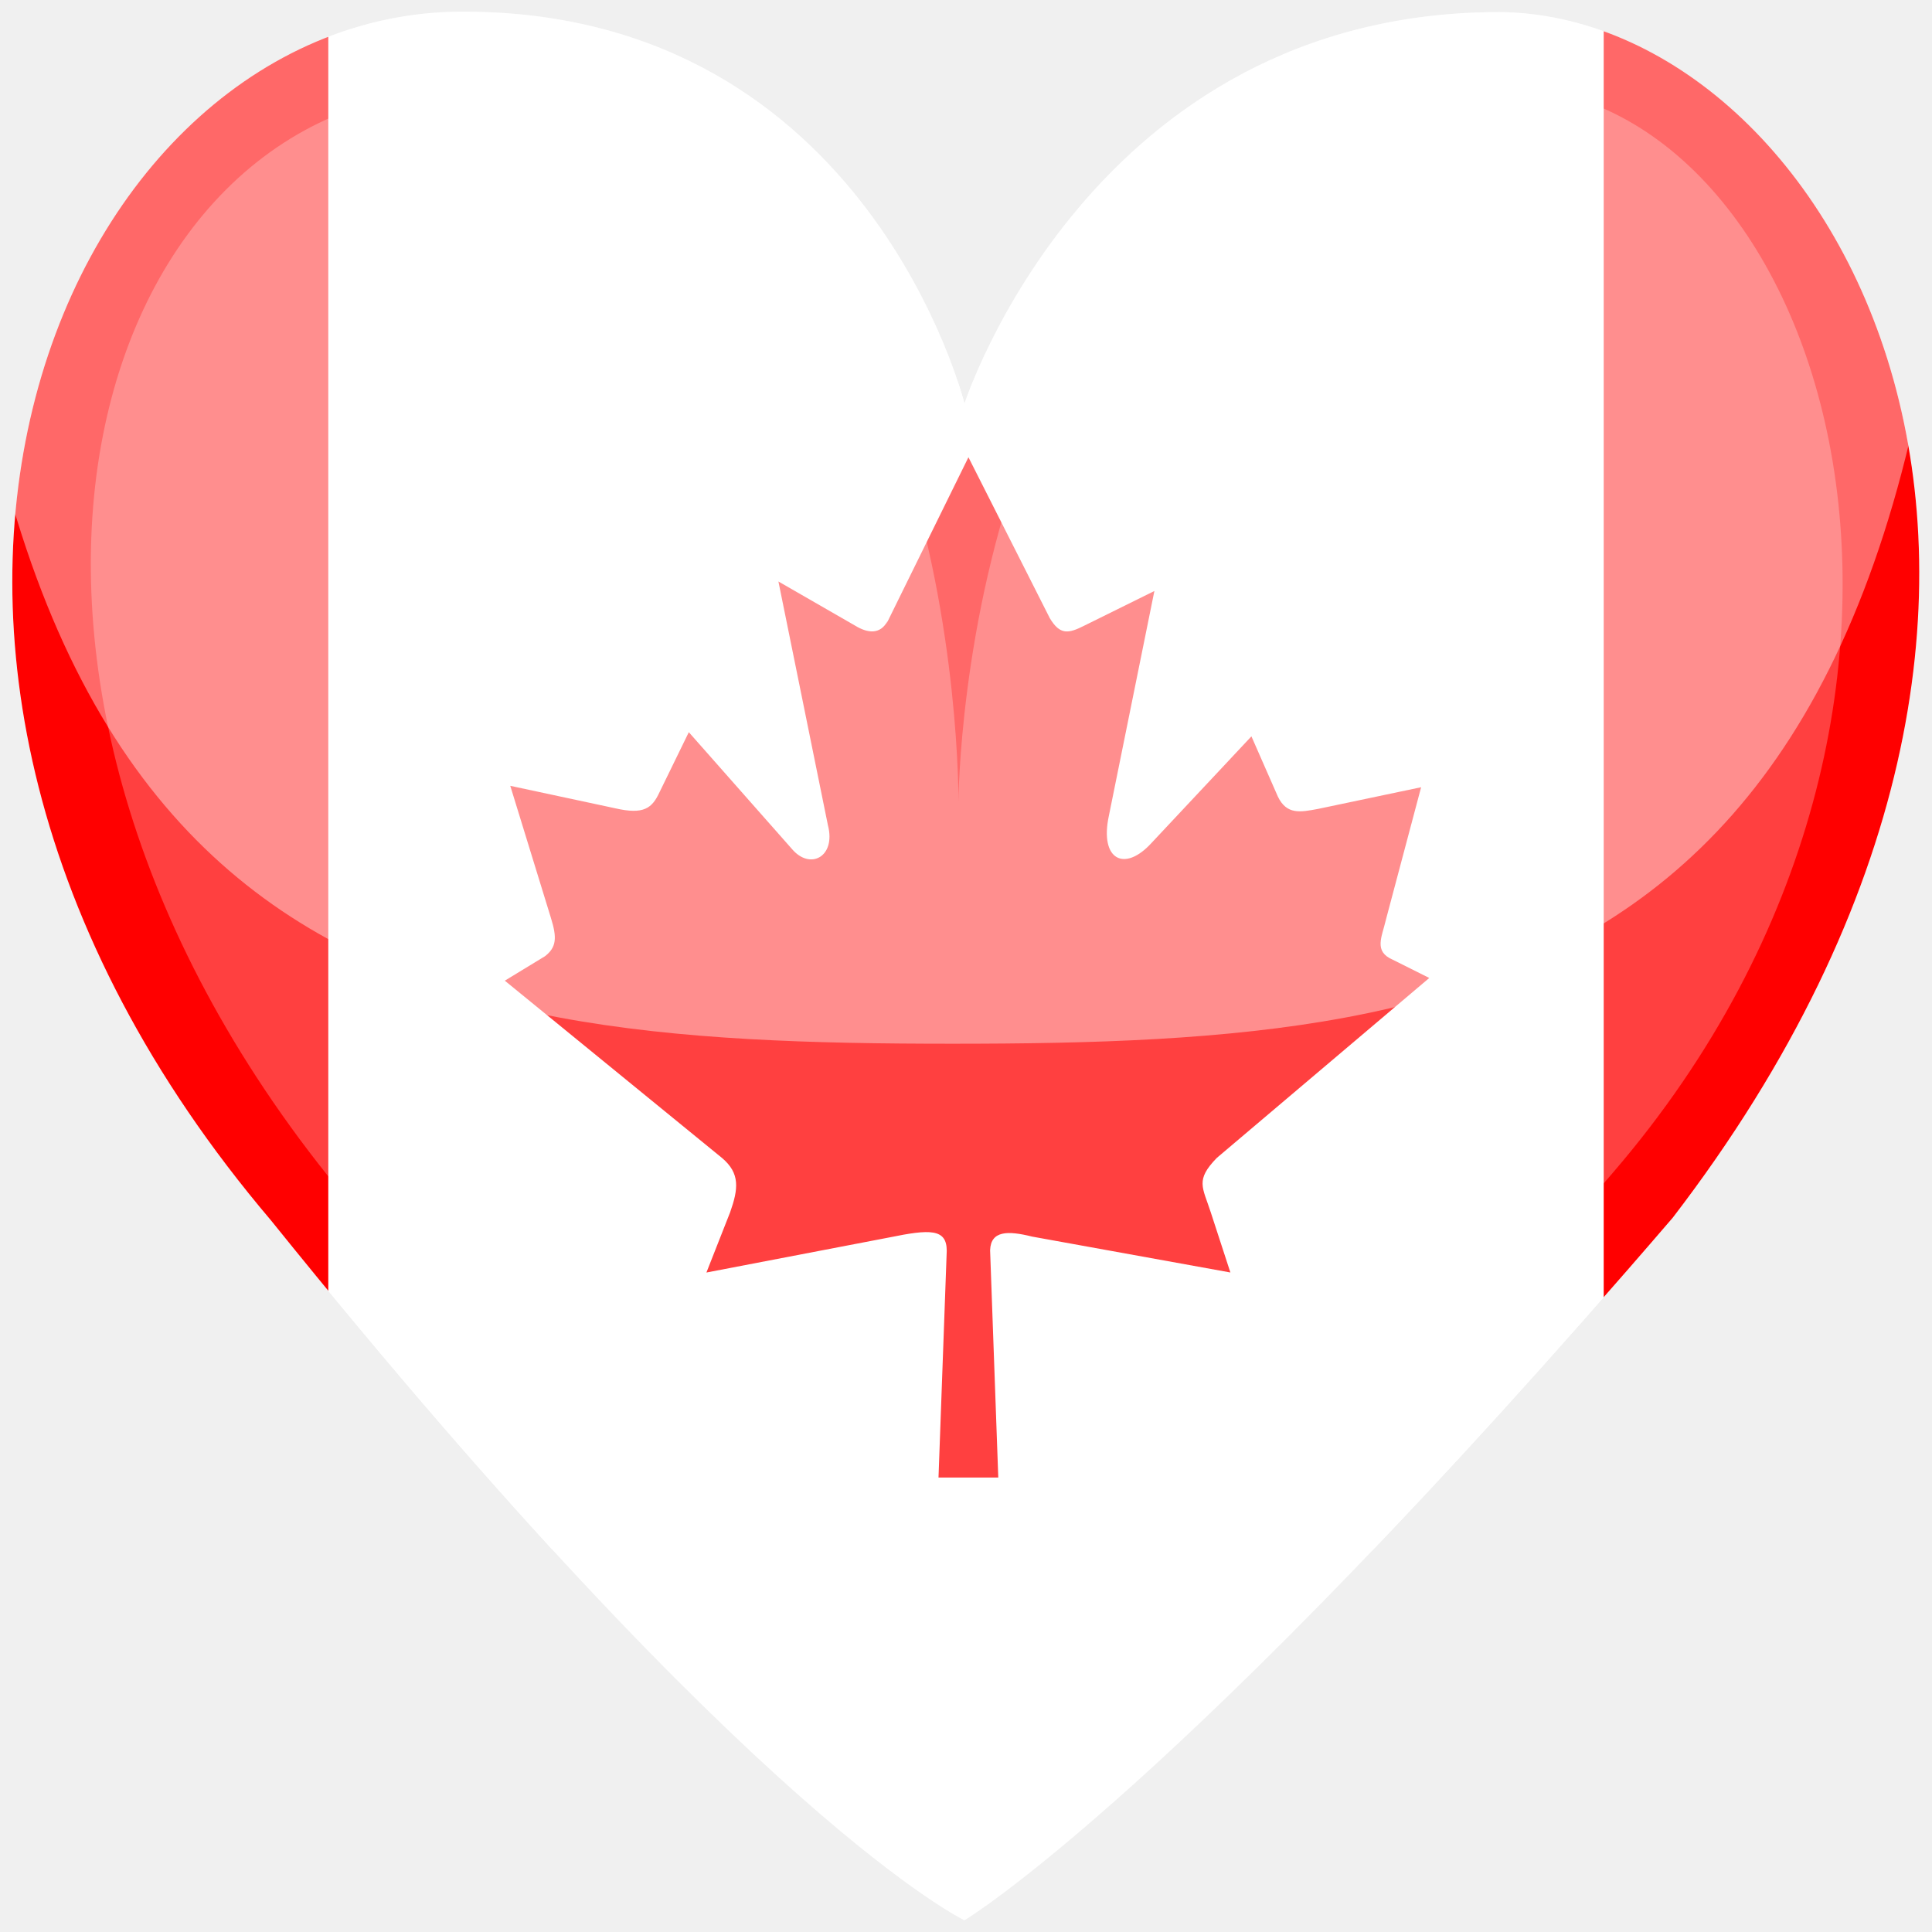
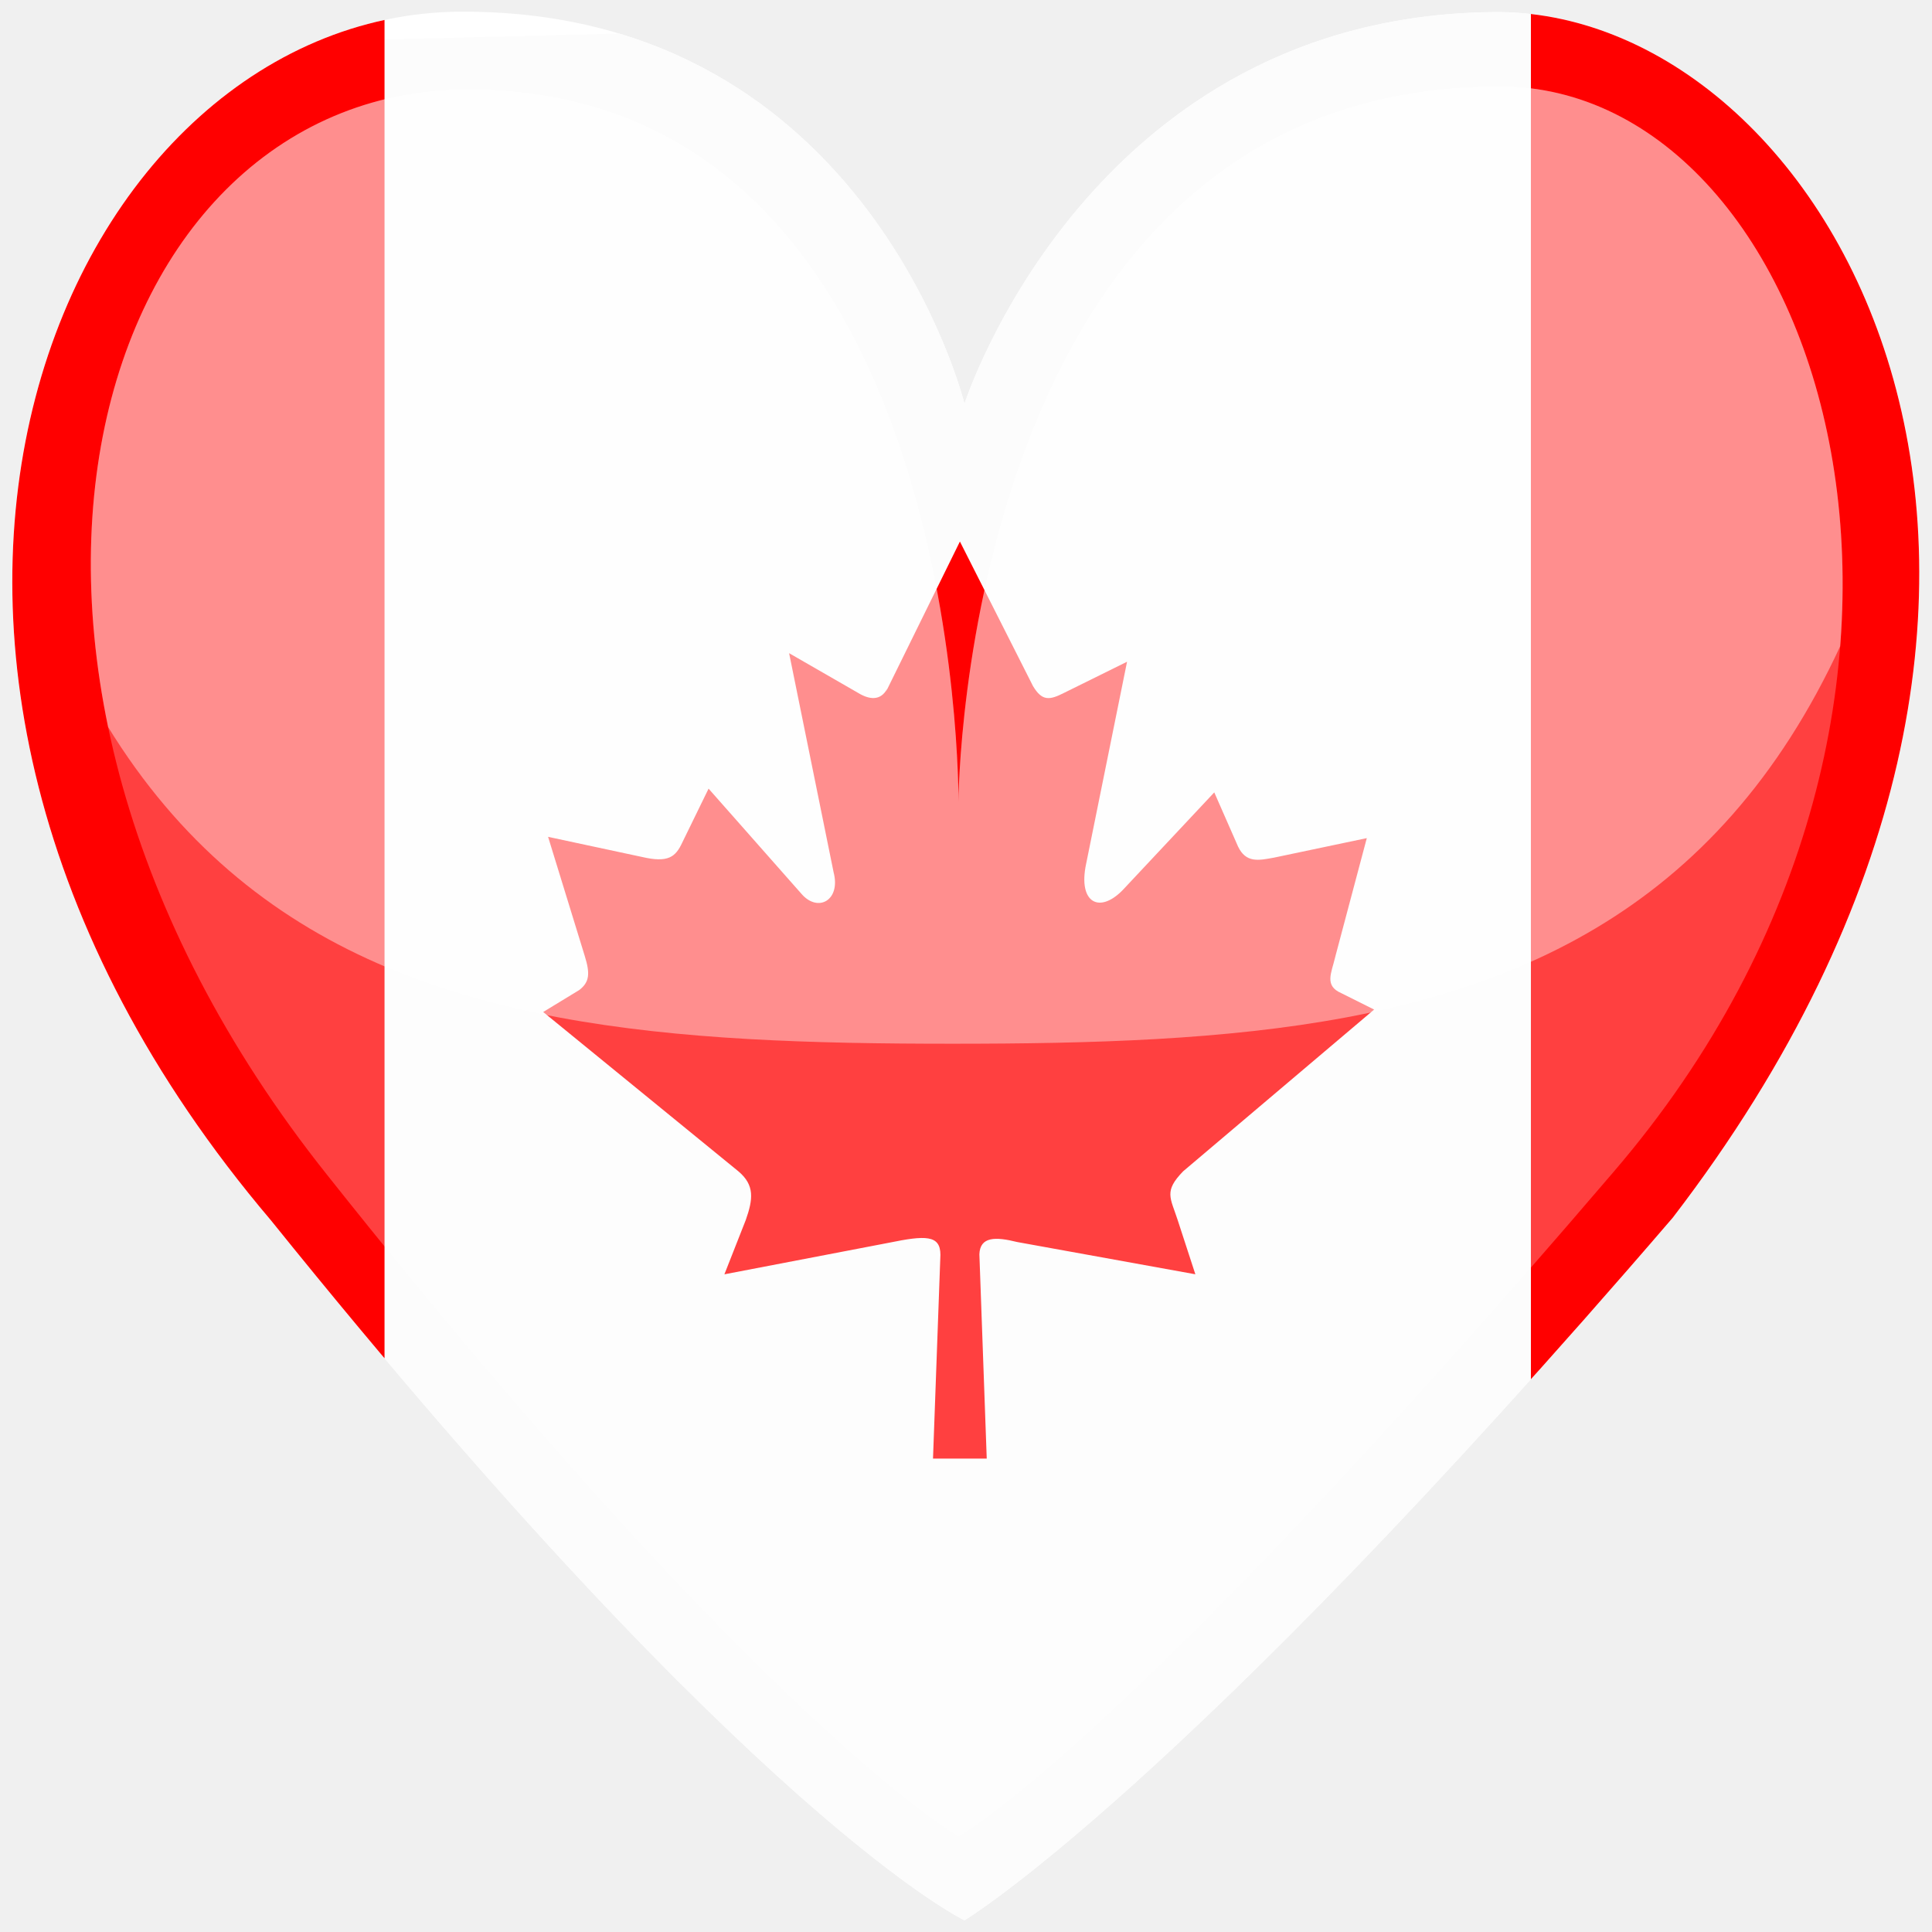
- <svg xmlns="http://www.w3.org/2000/svg" width="512" height="512" viewBox="0 0 512 512" fill="none">
-   <path d="M255.6 107C255.6 107 288.9 3.2 397.4 3.2C486.1 4 571.7 155.4 443.3 322.7C312.6 474.8 255.6 508.9 255.6 508.9C255.6 508.9 200.1 482.7 71.8 323.4C-58.1 170.4 17.9 1.5 124.1 3.1C230.2 3.9 255.6 107 255.6 107Z" fill="white" />
-   <mask id="mask0_404:1211" style="mask-type:alpha" maskUnits="userSpaceOnUse" x="3" y="3" width="506" height="506">
-     <path d="M255.6 107C255.6 107 288.9 3.2 397.4 3.2C486.1 4 571.7 155.4 443.3 322.7C312.6 474.8 255.6 508.9 255.6 508.9C255.6 508.9 200.1 482.7 71.8 323.4C-58.1 170.4 17.9 1.5 124.1 3.1C230.2 3.9 255.6 107 255.6 107Z" fill="white" />
-   </mask>
-   <g mask="url(#mask0_404:1211)">
-     <path d="M576.999 101H-64.985V411H576.999V101Z" fill="white" />
-     <path d="M87 -27H-65V411H87V-27Z" fill="#FF0000" />
-     <path d="M577 -27H425V411H577V-27Z" fill="#FF0000" />
-     <path d="M234.863 165.437L256.646 121.178L278.208 163.821C280.907 168.31 283.09 167.963 287.389 165.783L305.925 156.621L293.867 216.171C291.349 227.88 298.009 231.277 305.2 223.351L331.64 195.141L338.658 211.122C341.007 215.973 344.592 215.244 349.294 214.37L376.613 208.624L367.435 243.147L367.25 243.873C366.186 248.382 364.031 252.141 369.075 254.325L378.772 259.172L322.467 306.856C316.722 312.767 318.696 314.576 320.851 321.233L326.065 337.221L273.534 327.712C267.089 326.104 262.58 326.104 262.387 331.318L264.554 391.561H248.714L250.897 331.483C250.897 325.548 246.385 325.738 235.765 327.917L187.208 337.233L193.5 321.245C195.656 315.12 196.2 310.966 191.337 306.868L133.779 259.889L144.403 253.422C147.456 251.081 147.65 248.555 146.022 243.333L135.225 208.249L162.923 214.18C170.666 215.977 172.821 214.18 174.803 209.893L182.542 194.037L209.877 224.995C214.74 230.717 221.576 226.994 219.409 218.705L206.287 154.098L226.588 165.783C229.823 167.766 233.247 168.31 235.238 164.534" fill="#FF0000" />
-     <path opacity="0.41" d="M520.2 -27.8C520.2 260.8 400.6 276.6 252.4 276.6C104.2 276.6 -15.3 260.8 -15.3 -27.8C-15.3 -195.9 104.3 -332.2 252.5 -332.2C400.7 -332.2 520.2 -195.9 520.2 -27.8Z" fill="white" />
+ <svg xmlns="http://www.w3.org/2000/svg" xmlns:xlink="http://www.w3.org/1999/xlink" xml:space="preserve" style="enable-background:new 0 0 512 512;" viewBox="0 0 512 512" y="0px" x="0px" id="Heart" version="1.1">
+   <defs id="defs3971" />
+   <style type="text/css" id="style3745">
+ 	.st0{clip-path:url(#SVGID_2_);}
+ 	.st1{fill:#FFFFFF;}
+ 	.st2{fill:#B22234;}
+ 	.st3{stroke:#E6E6E6;stroke-width:40;}
+ 	.st4{fill:#3C3B6E;}
+ 	.st5{fill:#E6E6E6;}
+ 	.st6{opacity:0.25;fill:#FFFFFF;enable-background:new    ;}
+ 	.st7{opacity:0.41;}
+ 	.st8{clip-path:url(#SVGID_4_);fill:#FFFFFF;}
+ </style>
+   <g id="Heart_1_">
+     <g id="g3965">
+       <g id="g3963">
+         <g id="g3961">
+           <g id="g3959">
+             <defs id="defs3748">
+               <path id="SVGID_1_" d="m 255.6,107 c 0,0 33.3,-103.8 141.8,-103.8 88.7,0.8 174.3,152.2 45.9,319.5 -130.7,152.1 -187.7,186.2 -187.7,186.2 0,0 -55.5,-26.2 -183.8,-185.5 C -58.1,170.4 17.9,1.5 124.1,3.1 230.2,3.9 255.6,107 255.6,107 Z" />
+             </defs>
+             <clipPath id="SVGID_2_">
+               <use xlink:href="#SVGID_1_" style="overflow:visible" id="use3750" x="0" y="0" width="100%" height="100%" />
+             </clipPath>
+             <g id="HeartContents" class="st0" clip-path="url(#SVGID_2_)" style="display:inline">
+               <path id="Background" class="st1" d="m 255.6,107 c 0,0 33.3,-103.8 141.8,-103.8 88.7,0.8 174.3,152.2 45.9,319.5 -130.7,152.1 -187.7,186.2 -187.7,186.2 0,0 -55.5,-26.2 -183.8,-185.5 C -58.1,170.4 17.9,1.5 124.1,3.1 230.2,3.9 255.6,107 255.6,107 Z" style="display:inline" />
+               <g style="fill:none" id="g1113" transform="matrix(0.8988263,0,0,0.8988263,-34.71763,125.5349)">
+                 <path d="m 608.257,-139.665 -569.632,14.549 1.705,446.203 C 53.116,497.755 597.177,406.304 597.177,406.304 Z" fill="#fcfcfc" id="path1093" style="stroke:none;stroke-width:0.968;stroke-miterlimit:4;stroke-dasharray:none" />
+                 <path d="M 152,-139.269 H 0 v 488.576 h 152 z" fill="#ff0000" id="path1095" style="stroke-width:1.255" />
+                 <path d="M 642,-139.269 H 490 v 488.576 h 152 z" fill="#ff0000" id="path1097" style="stroke-width:1.255" />
+                 <path d="M 299.863,64.259 321.646,20 343.208,62.643 c 2.699,4.489 4.882,4.142 9.181,1.962 l 18.536,-9.162 -12.058,59.55 c -2.518,11.709 4.142,15.106 11.333,7.18 l 26.44,-28.21 7.018,15.981 c 2.349,4.851 5.934,4.122 10.636,3.248 l 27.319,-5.746 -9.178,34.523 -0.185,0.726 c -1.064,4.509 -3.219,8.268 1.825,10.452 l 9.697,4.847 -56.305,47.684 c -5.745,5.911 -3.771,7.72 -1.616,14.377 l 5.214,15.988 -52.531,-9.509 c -6.445,-1.608 -10.954,-1.608 -11.147,3.606 l 2.167,60.243 h -15.84 l 2.183,-60.078 c 0,-5.935 -4.512,-5.745 -15.132,-3.566 l -48.557,9.316 6.292,-15.988 c 2.156,-6.125 2.7,-10.279 -2.163,-14.377 l -57.558,-46.979 10.624,-6.467 c 3.053,-2.341 3.247,-4.867 1.619,-10.089 l -10.797,-35.084 27.698,5.931 c 7.743,1.797 9.898,0 11.88,-4.287 l 7.739,-15.856 27.335,30.958 c 4.863,5.722 11.699,1.999 9.532,-6.29 L 271.287,52.92 291.588,64.605 c 3.235,1.983 6.659,2.527 8.65,-1.249" fill="#ff0000" id="path1099" />
+               </g>
+               <path id="Shade" class="st6" d="m 254,212.4 c 0,0 0.8,-189.5 143.4,-189.5 86.4,0 137.8,162.5 30.1,287.8 C 296,464.5 254,486.7 254,486.7 254,486.7 203.3,458.2 86.8,311.5 -22.5,174.4 24.3,22.1 125.7,23.7 255.6,25.3 254,212.4 254,212.4 Z" />
+               <g id="Shine" class="st7">
+                 <g id="g3955">
+                   <g id="g3953">
+                     <g id="g3951">
+                       <g id="g3949">
+                         <g id="g3947">
+                           <g id="g3945">
+                             <defs id="defs3938">
+                               <path id="SVGID_3_" d="m 254,212.4 c 0,0 0.8,-189.5 143.4,-189.5 86.4,0 137.8,162.5 30.1,287.8 C 296,464.5 254,486.7 254,486.7 254,486.7 203.3,458.2 86.8,311.5 -22.5,174.4 24.3,22.1 125.7,23.7 255.6,25.3 254,212.4 254,212.4 Z" />
+                             </defs>
+                             <clipPath id="SVGID_4_">
+                               <use xlink:href="#SVGID_3_" style="overflow:visible" id="use3940" x="0" y="0" width="100%" height="100%" />
+                             </clipPath>
+                             <path class="st8" d="m 520.2,-27.8 c 0,288.6 -119.6,304.4 -267.8,304.4 -148.2,0 -267.7,-15.8 -267.7,-304.4 0,-168.1 119.6,-304.4 267.8,-304.4 148.2,0 267.7,136.3 267.7,304.4 z" clip-path="url(#SVGID_4_)" id="path3943" />
+                           </g>
+                         </g>
+                       </g>
+                     </g>
+                   </g>
+                 </g>
+               </g>
+             </g>
+           </g>
+         </g>
+       </g>
+     </g>
  </g>
-   <path opacity="0.25" d="M254 212.4C254 212.4 254.8 22.9 397.4 22.9C483.8 22.9 535.2 185.4 427.5 310.7C296 464.5 254 486.7 254 486.7C254 486.7 203.3 458.2 86.8 311.5C-22.5 174.4 24.3 22.1 125.7 23.7C255.6 25.3 254 212.4 254 212.4Z" fill="white" />
</svg>
